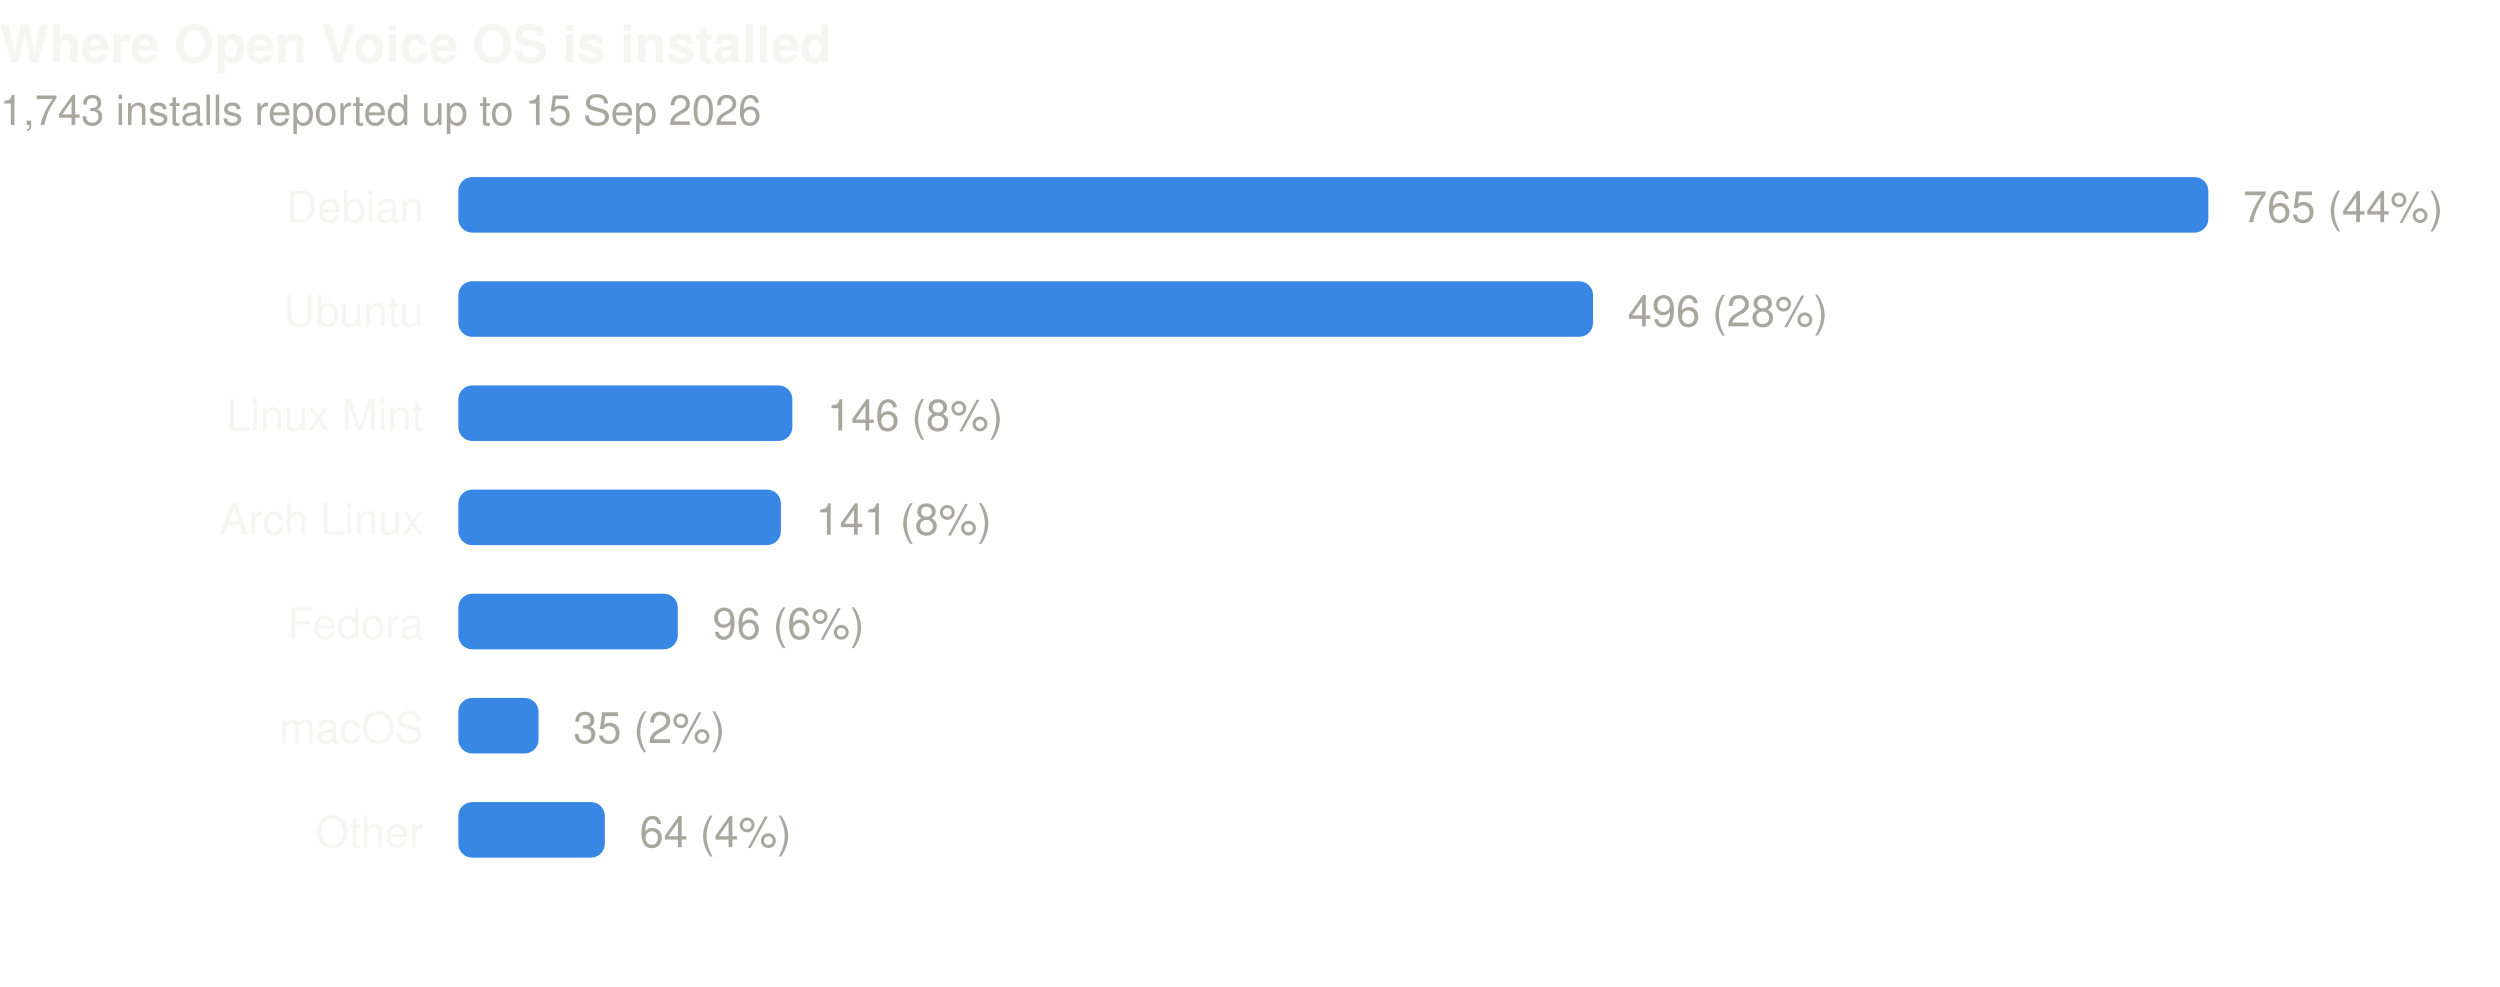
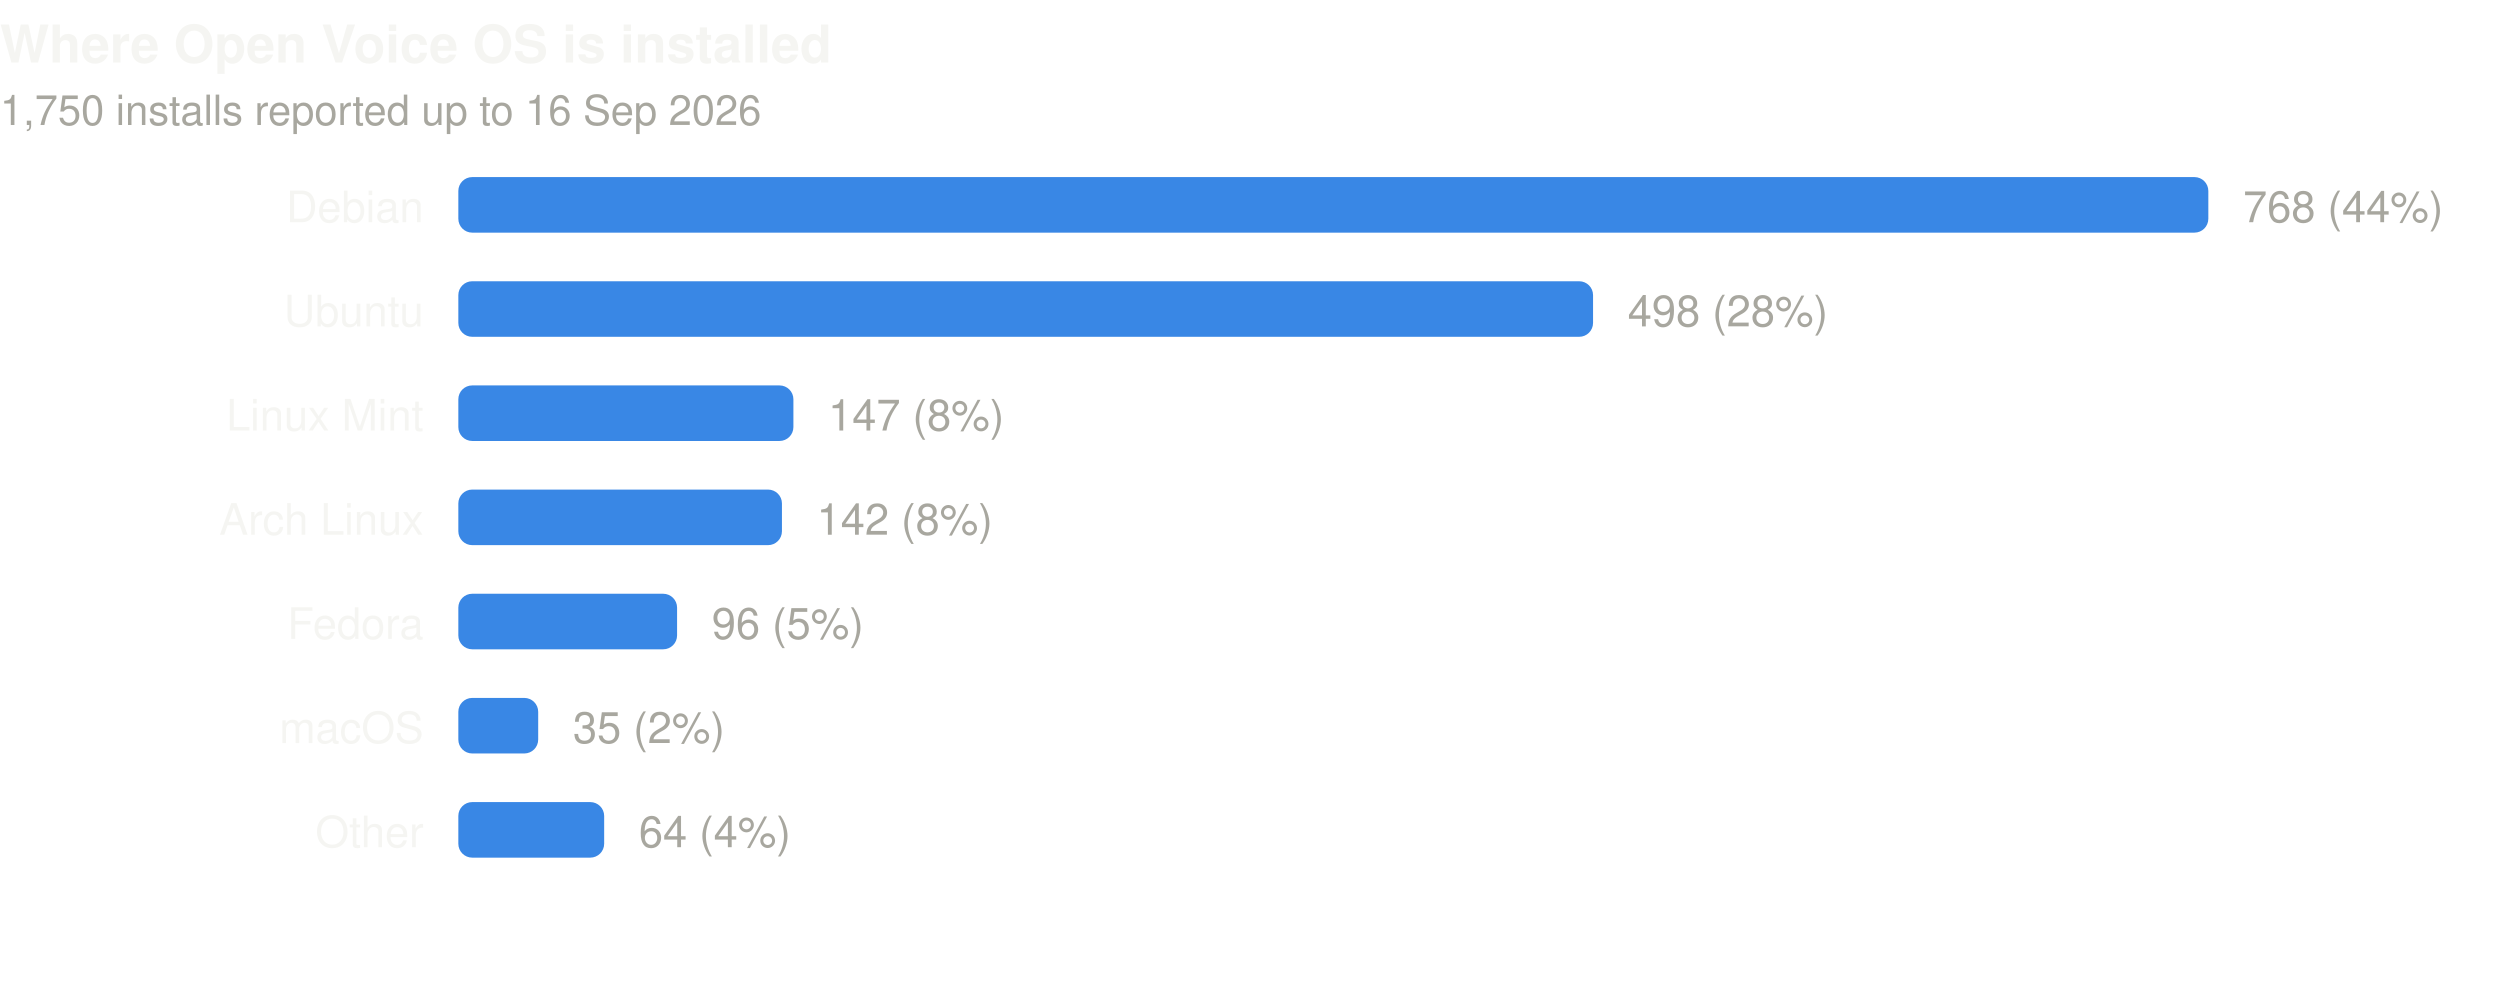
- <svg xmlns="http://www.w3.org/2000/svg" width="720" height="284" viewBox="0 0 720 284" role="img" aria-label="Where Open Voice OS is installed. 1,743 installs reported up to 15 Sep 2026">
+ <svg xmlns="http://www.w3.org/2000/svg" width="720" height="284" viewBox="0 0 720 284" role="img" aria-label="Where Open Voice OS is installed. 1,750 installs reported up to 16 Sep 2026">
  <text x="0" y="18" font-family="ui-sans-serif,-apple-system,BlinkMacSystemFont,'Segoe UI',Helvetica,Arial,sans-serif" font-size="15" font-weight="600" fill="#f5f5f2">Where Open Voice OS is installed</text>
-   <text x="0" y="36" font-family="ui-sans-serif,-apple-system,BlinkMacSystemFont,'Segoe UI',Helvetica,Arial,sans-serif" font-size="12" fill="#a8a79f">1,743 installs reported up to 15 Sep 2026</text>
+   <text x="0" y="36" font-family="ui-sans-serif,-apple-system,BlinkMacSystemFont,'Segoe UI',Helvetica,Arial,sans-serif" font-size="12" fill="#a8a79f">1,750 installs reported up to 16 Sep 2026</text>
  <text x="122" y="64.0" text-anchor="end" font-family="ui-sans-serif,-apple-system,BlinkMacSystemFont,'Segoe UI',Helvetica,Arial,sans-serif" font-size="12.5" fill="#f5f5f2">Debian</text>
  <rect x="132" y="51.0" width="504.0" height="16" rx="4" fill="#3987e5" />
-   <text x="646.0" y="64.0" font-family="ui-sans-serif,-apple-system,BlinkMacSystemFont,'Segoe UI',Helvetica,Arial,sans-serif" font-size="12.5" fill="#a8a79f">765 (44%)</text>
+   <text x="646.0" y="64.0" font-family="ui-sans-serif,-apple-system,BlinkMacSystemFont,'Segoe UI',Helvetica,Arial,sans-serif" font-size="12.5" fill="#a8a79f">768 (44%)</text>
  <text x="122" y="94.0" text-anchor="end" font-family="ui-sans-serif,-apple-system,BlinkMacSystemFont,'Segoe UI',Helvetica,Arial,sans-serif" font-size="12.5" fill="#f5f5f2">Ubuntu</text>
  <rect x="132" y="81.0" width="326.8" height="16" rx="4" fill="#3987e5" />
-   <text x="468.8" y="94.0" font-family="ui-sans-serif,-apple-system,BlinkMacSystemFont,'Segoe UI',Helvetica,Arial,sans-serif" font-size="12.5" fill="#a8a79f">496 (28%)</text>
+   <text x="468.8" y="94.0" font-family="ui-sans-serif,-apple-system,BlinkMacSystemFont,'Segoe UI',Helvetica,Arial,sans-serif" font-size="12.5" fill="#a8a79f">498 (28%)</text>
  <text x="122" y="124.0" text-anchor="end" font-family="ui-sans-serif,-apple-system,BlinkMacSystemFont,'Segoe UI',Helvetica,Arial,sans-serif" font-size="12.5" fill="#f5f5f2">Linux Mint</text>
-   <rect x="132" y="111.0" width="96.2" height="16" rx="4" fill="#3987e5" />
-   <text x="238.2" y="124.0" font-family="ui-sans-serif,-apple-system,BlinkMacSystemFont,'Segoe UI',Helvetica,Arial,sans-serif" font-size="12.5" fill="#a8a79f">146 (8%)</text>
+   <rect x="132" y="111.0" width="96.5" height="16" rx="4" fill="#3987e5" />
+   <text x="238.5" y="124.0" font-family="ui-sans-serif,-apple-system,BlinkMacSystemFont,'Segoe UI',Helvetica,Arial,sans-serif" font-size="12.5" fill="#a8a79f">147 (8%)</text>
  <text x="122" y="154.0" text-anchor="end" font-family="ui-sans-serif,-apple-system,BlinkMacSystemFont,'Segoe UI',Helvetica,Arial,sans-serif" font-size="12.5" fill="#f5f5f2">Arch Linux</text>
-   <rect x="132" y="141.0" width="92.9" height="16" rx="4" fill="#3987e5" />
-   <text x="234.9" y="154.0" font-family="ui-sans-serif,-apple-system,BlinkMacSystemFont,'Segoe UI',Helvetica,Arial,sans-serif" font-size="12.5" fill="#a8a79f">141 (8%)</text>
+   <rect x="132" y="141.0" width="93.2" height="16" rx="4" fill="#3987e5" />
+   <text x="235.2" y="154.0" font-family="ui-sans-serif,-apple-system,BlinkMacSystemFont,'Segoe UI',Helvetica,Arial,sans-serif" font-size="12.5" fill="#a8a79f">142 (8%)</text>
  <text x="122" y="184.0" text-anchor="end" font-family="ui-sans-serif,-apple-system,BlinkMacSystemFont,'Segoe UI',Helvetica,Arial,sans-serif" font-size="12.5" fill="#f5f5f2">Fedora</text>
-   <rect x="132" y="171.0" width="63.2" height="16" rx="4" fill="#3987e5" />
-   <text x="205.2" y="184.0" font-family="ui-sans-serif,-apple-system,BlinkMacSystemFont,'Segoe UI',Helvetica,Arial,sans-serif" font-size="12.5" fill="#a8a79f">96 (6%)</text>
+   <rect x="132" y="171.0" width="63.0" height="16" rx="4" fill="#3987e5" />
+   <text x="205.0" y="184.0" font-family="ui-sans-serif,-apple-system,BlinkMacSystemFont,'Segoe UI',Helvetica,Arial,sans-serif" font-size="12.5" fill="#a8a79f">96 (5%)</text>
  <text x="122" y="214.0" text-anchor="end" font-family="ui-sans-serif,-apple-system,BlinkMacSystemFont,'Segoe UI',Helvetica,Arial,sans-serif" font-size="12.5" fill="#f5f5f2">macOS</text>
-   <rect x="132" y="201.0" width="23.1" height="16" rx="4" fill="#3987e5" />
-   <text x="165.1" y="214.0" font-family="ui-sans-serif,-apple-system,BlinkMacSystemFont,'Segoe UI',Helvetica,Arial,sans-serif" font-size="12.5" fill="#a8a79f">35 (2%)</text>
+   <rect x="132" y="201.0" width="23.0" height="16" rx="4" fill="#3987e5" />
+   <text x="165.0" y="214.0" font-family="ui-sans-serif,-apple-system,BlinkMacSystemFont,'Segoe UI',Helvetica,Arial,sans-serif" font-size="12.5" fill="#a8a79f">35 (2%)</text>
  <text x="122" y="244.0" text-anchor="end" font-family="ui-sans-serif,-apple-system,BlinkMacSystemFont,'Segoe UI',Helvetica,Arial,sans-serif" font-size="12.5" fill="#f5f5f2">Other</text>
-   <rect x="132" y="231.0" width="42.2" height="16" rx="4" fill="#3987e5" />
-   <text x="184.2" y="244.0" font-family="ui-sans-serif,-apple-system,BlinkMacSystemFont,'Segoe UI',Helvetica,Arial,sans-serif" font-size="12.5" fill="#a8a79f">64 (4%)</text>
+   <rect x="132" y="231.0" width="42.0" height="16" rx="4" fill="#3987e5" />
+   <text x="184.0" y="244.0" font-family="ui-sans-serif,-apple-system,BlinkMacSystemFont,'Segoe UI',Helvetica,Arial,sans-serif" font-size="12.5" fill="#a8a79f">64 (4%)</text>
</svg>
